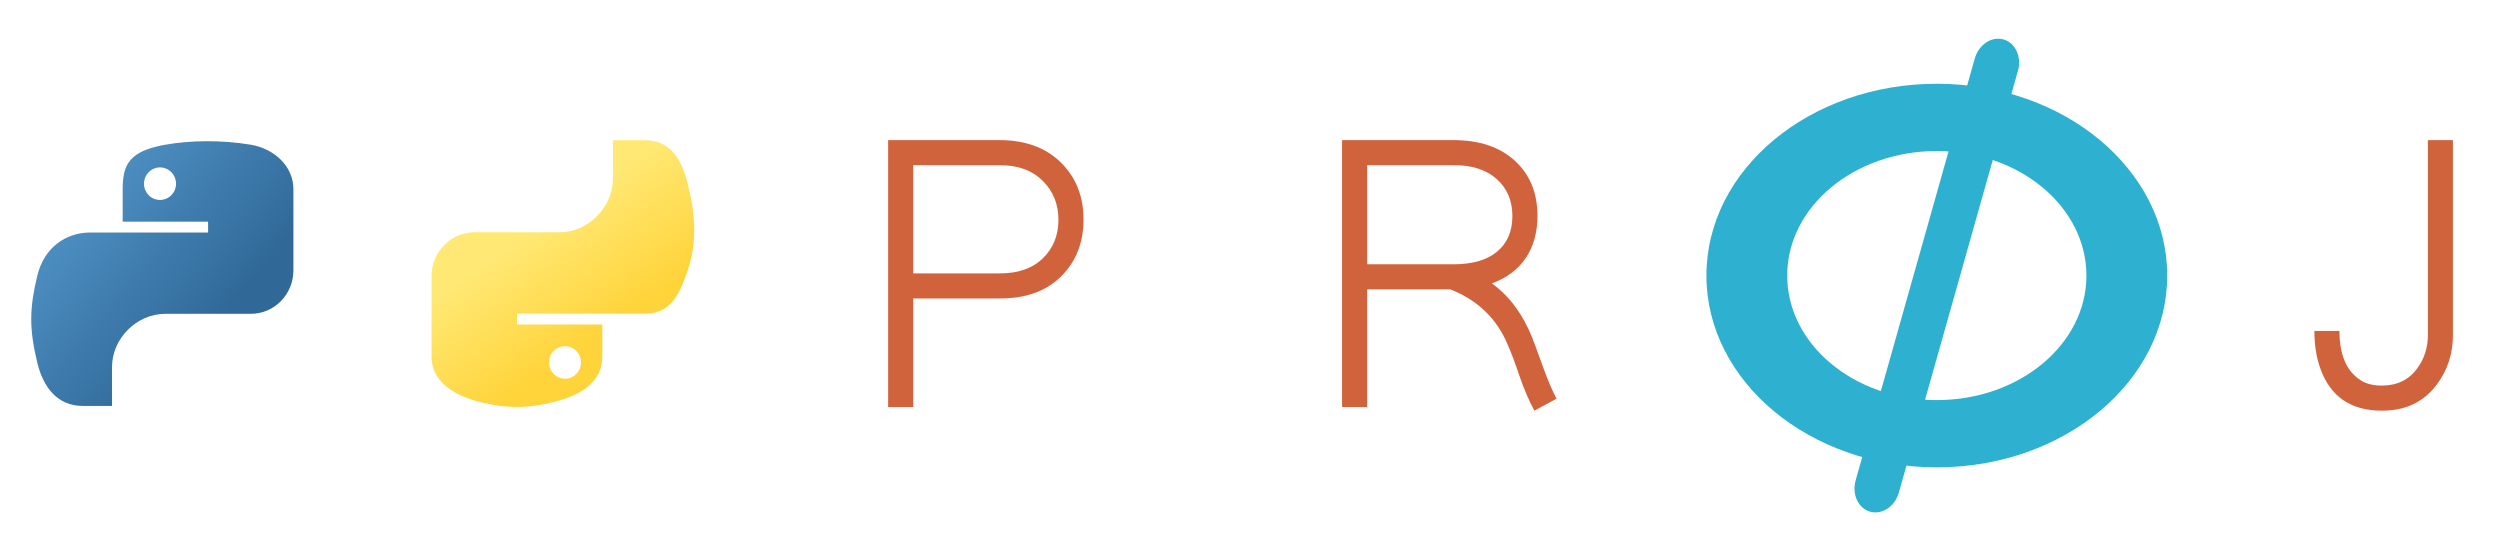
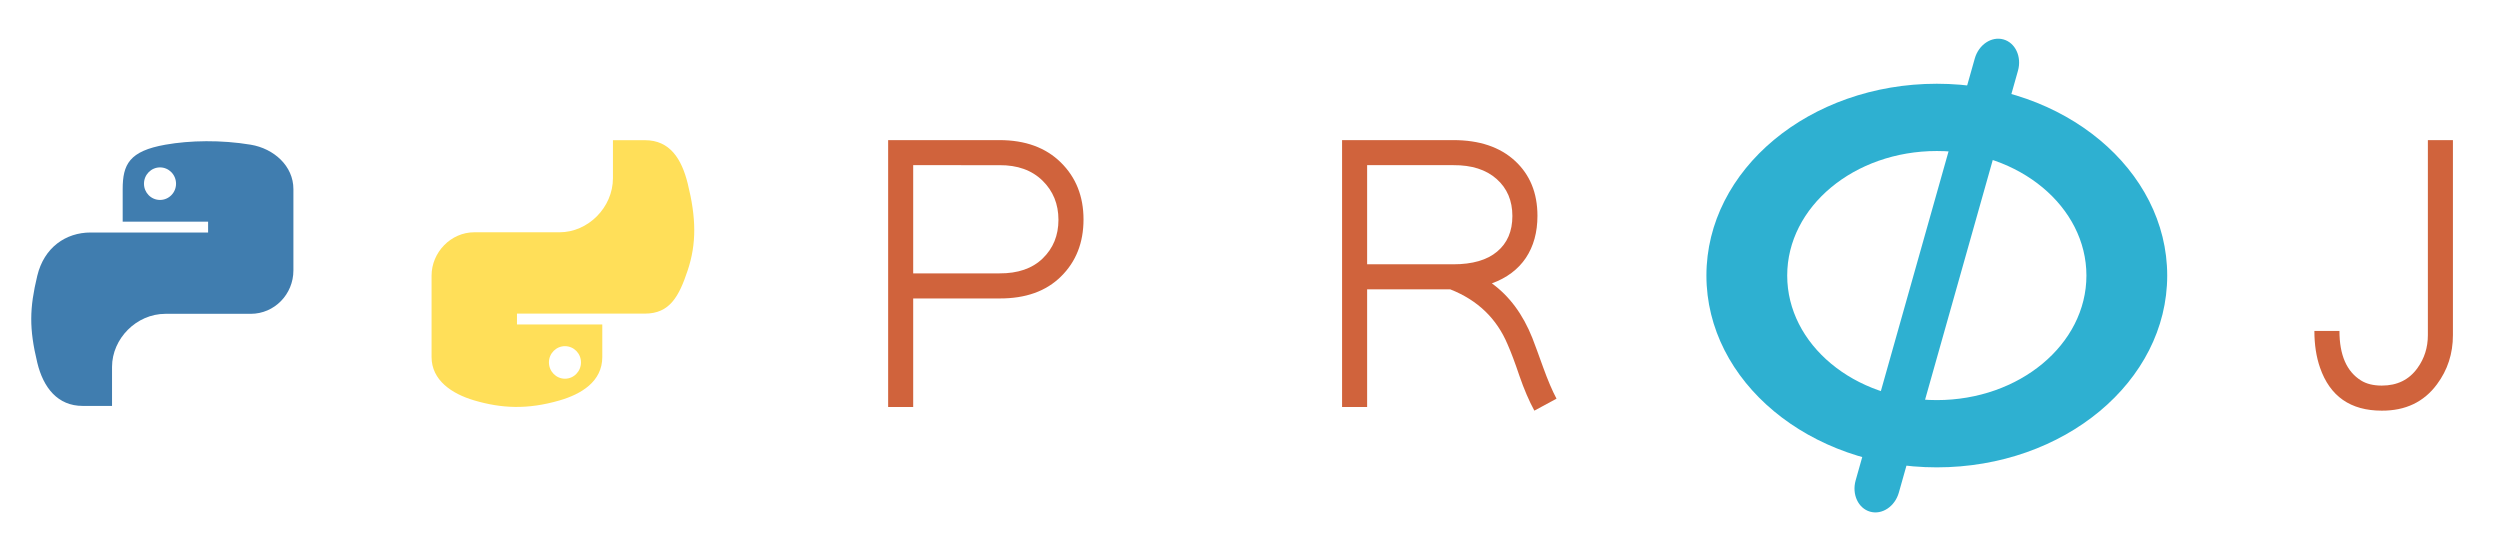
- <svg xmlns="http://www.w3.org/2000/svg" xmlns:xlink="http://www.w3.org/1999/xlink" width="197.182mm" height="43.656mm" viewBox="0 0 197.182 43.656" version="1.1" id="svg3821">
-   <defs id="defs3815">
-     <linearGradient id="linearGradient4671">
-       <stop style="stop-color:#ffd43b;stop-opacity:1;" offset="0" id="stop4673" />
-       <stop style="stop-color:#ffe873;stop-opacity:1" offset="1" id="stop4675" />
-     </linearGradient>
-     <linearGradient id="linearGradient4689">
-       <stop style="stop-color:#5a9fd4;stop-opacity:1;" offset="0" id="stop4691" />
-       <stop style="stop-color:#306998;stop-opacity:1;" offset="1" id="stop4693" />
-     </linearGradient>
-     <linearGradient xlink:href="#linearGradient4671" id="linearGradient1475" gradientUnits="userSpaceOnUse" gradientTransform="matrix(0.5342069,0,0,0.5393644,45.47699,58.75874)" x1="150.961" y1="192.352" x2="112.031" y2="137.273" />
-     <linearGradient xlink:href="#linearGradient4689" id="linearGradient1478" gradientUnits="userSpaceOnUse" gradientTransform="matrix(0.5342069,0,0,0.5393644,-46.60132,86.27503)" x1="26.649" y1="20.604" x2="135.665" y2="114.398" />
-   </defs>
+ <svg xmlns="http://www.w3.org/2000/svg" width="197.182mm" height="43.656mm" viewBox="0 0 197.182 43.656" version="1.1" id="svg3821">
+   <defs id="defs3815" />
  <g id="layer1" transform="translate(-17.57589,-18.9985)">
    <g id="g871" transform="translate(-21.96512,-2.451818)">
      <path id="path1386-1-6-8" d="m 192.303,28.056 a 18.172,15.128 0 0 0 -18.172,15.128 18.172,15.128 0 0 0 18.172,15.128 18.172,15.128 0 0 0 18.172,-15.128 18.172,15.128 0 0 0 -18.172,-15.128 z m 0,5.305 a 11.8,9.823 0 0 1 11.8,9.823 11.8,9.823 0 0 1 -11.8,9.823 11.8,9.823 0 0 1 -11.8,-9.823 11.8,9.823 0 0 1 11.8,-9.823 z" style="opacity:1;fill:#2eb0d1;fill-opacity:1;stroke:none;stroke-width:0.765;stroke-linecap:round;stroke-linejoin:bevel;stroke-miterlimit:4;stroke-dasharray:none;stroke-dashoffset:0;stroke-opacity:1;paint-order:stroke fill markers" />
      <rect transform="rotate(15.76816)" ry="2.065" rx="2.065" y="-30.05" x="195.031" height="38.704" width="3.54" id="rect1404-8-1-7" style="opacity:1;fill:#2eb0d1;fill-opacity:1;stroke:none;stroke-width:0.765;stroke-linecap:round;stroke-linejoin:bevel;stroke-miterlimit:4;stroke-dasharray:none;stroke-dashoffset:0;stroke-opacity:1;paint-order:stroke fill markers" />
      <path d="m 109.591,32.501 h 8.779 q 3.05,0 4.841,1.762 1.79,1.762 1.79,4.497 0,2.75 -1.776,4.497 -1.762,1.747 -4.855,1.733 h -6.803 v 8.564 h -1.976 z m 1.976,1.976 v 8.535 h 6.803 q 2.177,0.014 3.408,-1.174 1.246,-1.203 1.246,-3.05 0,-1.862 -1.26,-3.093 -1.26,-1.232 -3.394,-1.217 z" style="font-style:normal;font-variant:normal;font-weight:normal;font-stretch:normal;font-size:29.33px;line-height:0;font-family:AnjaliOldLipi;-inkscape-font-specification:'AnjaliOldLipi, Normal';font-variant-ligatures:normal;font-variant-caps:normal;font-variant-numeric:normal;font-feature-settings:normal;text-align:start;letter-spacing:0px;word-spacing:0px;writing-mode:lr-tb;text-anchor:start;fill:#d0633c;fill-opacity:1;stroke:none;stroke-width:0.265" id="path856" />
      <path d="m 145.394,32.501 h 8.779 q 3.079,0 4.855,1.633 1.776,1.633 1.776,4.339 0,1.948 -0.917,3.323 -0.917,1.361 -2.678,2.005 2.077,1.504 3.194,4.311 0.315,0.816 0.859,2.334 0.544,1.504 1.045,2.449 l -1.747,0.945 q -0.63,-1.16 -1.174,-2.735 -0.53,-1.575 -0.931,-2.478 -1.289,-3.079 -4.526,-4.354 h -6.559 v 9.28 h -1.976 z m 1.976,1.976 v 7.819 h 6.803 q 2.263,0 3.451,-1.002 1.203,-1.002 1.203,-2.807 0,-1.819 -1.246,-2.922 -1.246,-1.103 -3.408,-1.088 z" style="font-style:normal;font-variant:normal;font-weight:normal;font-stretch:normal;font-size:29.33px;line-height:0;font-family:AnjaliOldLipi;-inkscape-font-specification:'AnjaliOldLipi, Normal';font-variant-ligatures:normal;font-variant-caps:normal;font-variant-numeric:normal;font-feature-settings:normal;text-align:start;letter-spacing:0px;word-spacing:0px;writing-mode:lr-tb;text-anchor:start;fill:#d0633c;fill-opacity:1;stroke:none;stroke-width:0.265" id="path858" />
      <path d="m 224.06,47.552 q 0,2.85 1.704,3.91 0.644,0.401 1.633,0.401 1.833,0 2.821,-1.389 0.816,-1.131 0.816,-2.592 V 32.501 h 1.976 v 15.381 q 0,2.191 -1.26,3.881 -1.547,2.091 -4.354,2.077 -3.695,0 -4.869,-3.394 -0.444,-1.275 -0.444,-2.893 z" style="font-style:normal;font-variant:normal;font-weight:normal;font-stretch:normal;font-size:29.33px;line-height:0;font-family:AnjaliOldLipi;-inkscape-font-specification:'AnjaliOldLipi, Normal';font-variant-ligatures:normal;font-variant-caps:normal;font-variant-numeric:normal;font-feature-settings:normal;text-align:start;letter-spacing:0px;word-spacing:0px;writing-mode:lr-tb;text-anchor:start;fill:#d0633c;fill-opacity:1;stroke:none;stroke-width:0.265" id="path860" />
      <g id="g199" transform="matrix(0.2645833,0,0,0.2645833,50.56968,6.82051)">
-         <path style="fill:url(#linearGradient1478);fill-opacity:1;stroke-width:0.95" d="m 19.787,97.389 c -4.353,0.02 -8.51,0.391 -12.167,1.039 -10.775,1.904 -12.731,5.888 -12.731,13.235 v 9.704 h 25.462 v 3.235 h -25.462 -9.556 c -7.4,0 -13.88,4.448 -15.906,12.909 -2.338,9.699 -2.442,15.751 0,25.877 1.81,7.538 6.132,12.909 13.532,12.909 h 8.754 v -11.633 c 0,-8.404 7.271,-15.817 15.906,-15.817 h 25.432 c 7.079,0 12.731,-5.829 12.731,-12.939 v -24.245 c 0,-6.9 -5.821,-12.084 -12.731,-13.235 -4.374,-0.728 -8.912,-1.059 -13.265,-1.039 z m -13.77,7.805 c 2.63,0 4.778,2.183 4.778,4.867 -10e-6,2.674 -2.148,4.837 -4.778,4.837 -2.639,0 -4.778,-2.163 -4.778,-4.837 0,-2.684 2.138,-4.867 4.778,-4.867 z" id="path1948" />
-         <path style="fill:url(#linearGradient1475);fill-opacity:1;stroke-width:0.95" d="M 141.037,97.085 V 108.392 c 0,8.766 -7.432,16.144 -15.906,16.144 H 99.699 c -6.966,0 -12.731,5.962 -12.731,12.939 v 24.245 c 0,6.9 6,10.959 12.731,12.939 8.06,2.37 15.789,2.798 25.432,0 6.41,-1.856 12.731,-5.591 12.731,-12.939 v -9.704 h -25.432 v -3.235 h 25.432 12.731 c 7.4,0 10.158,-5.162 12.731,-12.909 2.658,-7.976 2.545,-15.646 0,-25.877 -1.829,-7.367 -5.322,-12.909 -12.731,-12.909 z m -14.304,61.4 c 2.639,10e-6 4.778,2.163 4.778,4.837 0,2.684 -2.138,4.867 -4.778,4.867 -2.63,0 -4.778,-2.183 -4.778,-4.867 0,-2.674 2.148,-4.837 4.778,-4.837 z" id="path1950" />
+         <path style="fill:#407daf;fill-opacity:1;stroke-width:0.95" d="m 19.787,97.389 c -4.353,0.02 -8.51,0.391 -12.167,1.039 -10.775,1.904 -12.731,5.888 -12.731,13.235 v 9.704 h 25.462 v 3.235 h -25.462 -9.556 c -7.4,0 -13.88,4.448 -15.906,12.909 -2.338,9.699 -2.442,15.751 0,25.877 1.81,7.538 6.132,12.909 13.532,12.909 h 8.754 v -11.633 c 0,-8.404 7.271,-15.817 15.906,-15.817 h 25.432 c 7.079,0 12.731,-5.829 12.731,-12.939 v -24.245 c 0,-6.9 -5.821,-12.084 -12.731,-13.235 -4.374,-0.728 -8.912,-1.059 -13.265,-1.039 z m -13.77,7.805 c 2.63,0 4.778,2.183 4.778,4.867 -10e-6,2.674 -2.148,4.837 -4.778,4.837 -2.639,0 -4.778,-2.163 -4.778,-4.837 0,-2.684 2.138,-4.867 4.778,-4.867 z" id="path1948" />
+         <path style="fill:#ffdf59;fill-opacity:0.998;stroke-width:0.95" d="M 141.037,97.085 V 108.392 c 0,8.766 -7.432,16.144 -15.906,16.144 H 99.699 c -6.966,0 -12.731,5.962 -12.731,12.939 v 24.245 c 0,6.9 6,10.959 12.731,12.939 8.06,2.37 15.789,2.798 25.432,0 6.41,-1.856 12.731,-5.591 12.731,-12.939 v -9.704 h -25.432 v -3.235 h 25.432 12.731 c 7.4,0 10.158,-5.162 12.731,-12.909 2.658,-7.976 2.545,-15.646 0,-25.877 -1.829,-7.367 -5.322,-12.909 -12.731,-12.909 z m -14.304,61.4 c 2.639,10e-6 4.778,2.163 4.778,4.837 0,2.684 -2.138,4.867 -4.778,4.867 -2.63,0 -4.778,-2.183 -4.778,-4.867 0,-2.674 2.148,-4.837 4.778,-4.837 z" id="path1950" />
      </g>
    </g>
  </g>
</svg>
